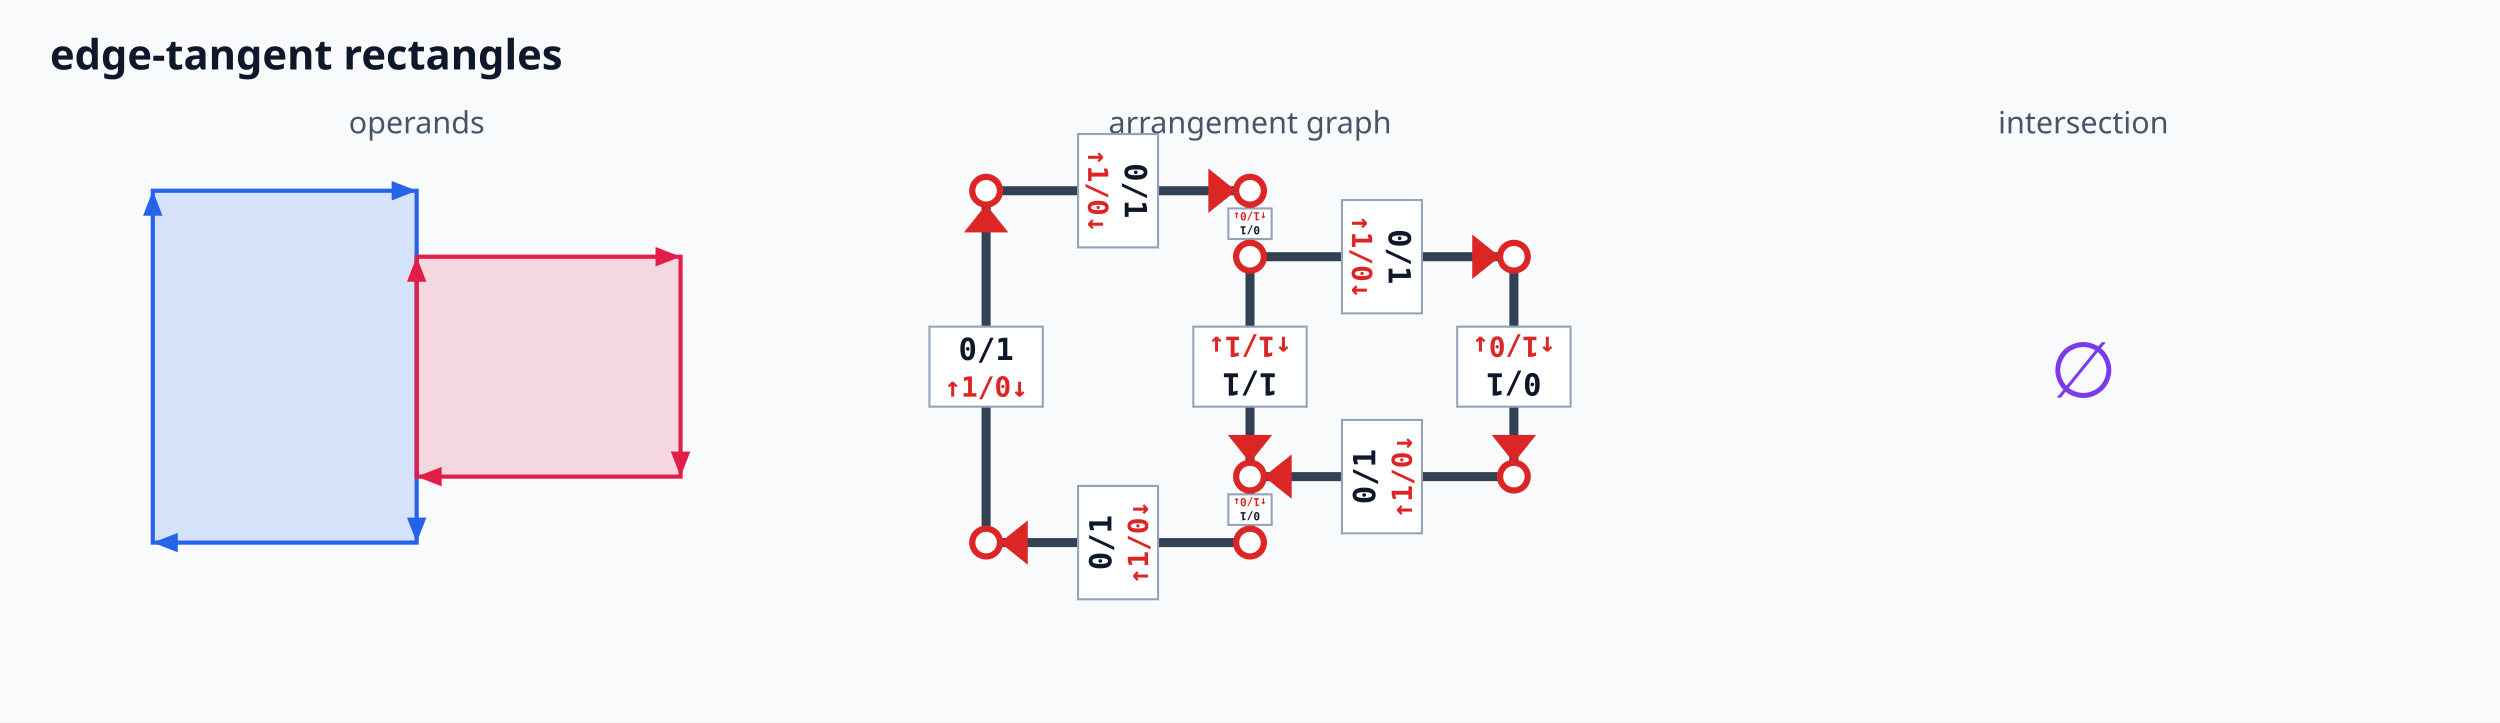
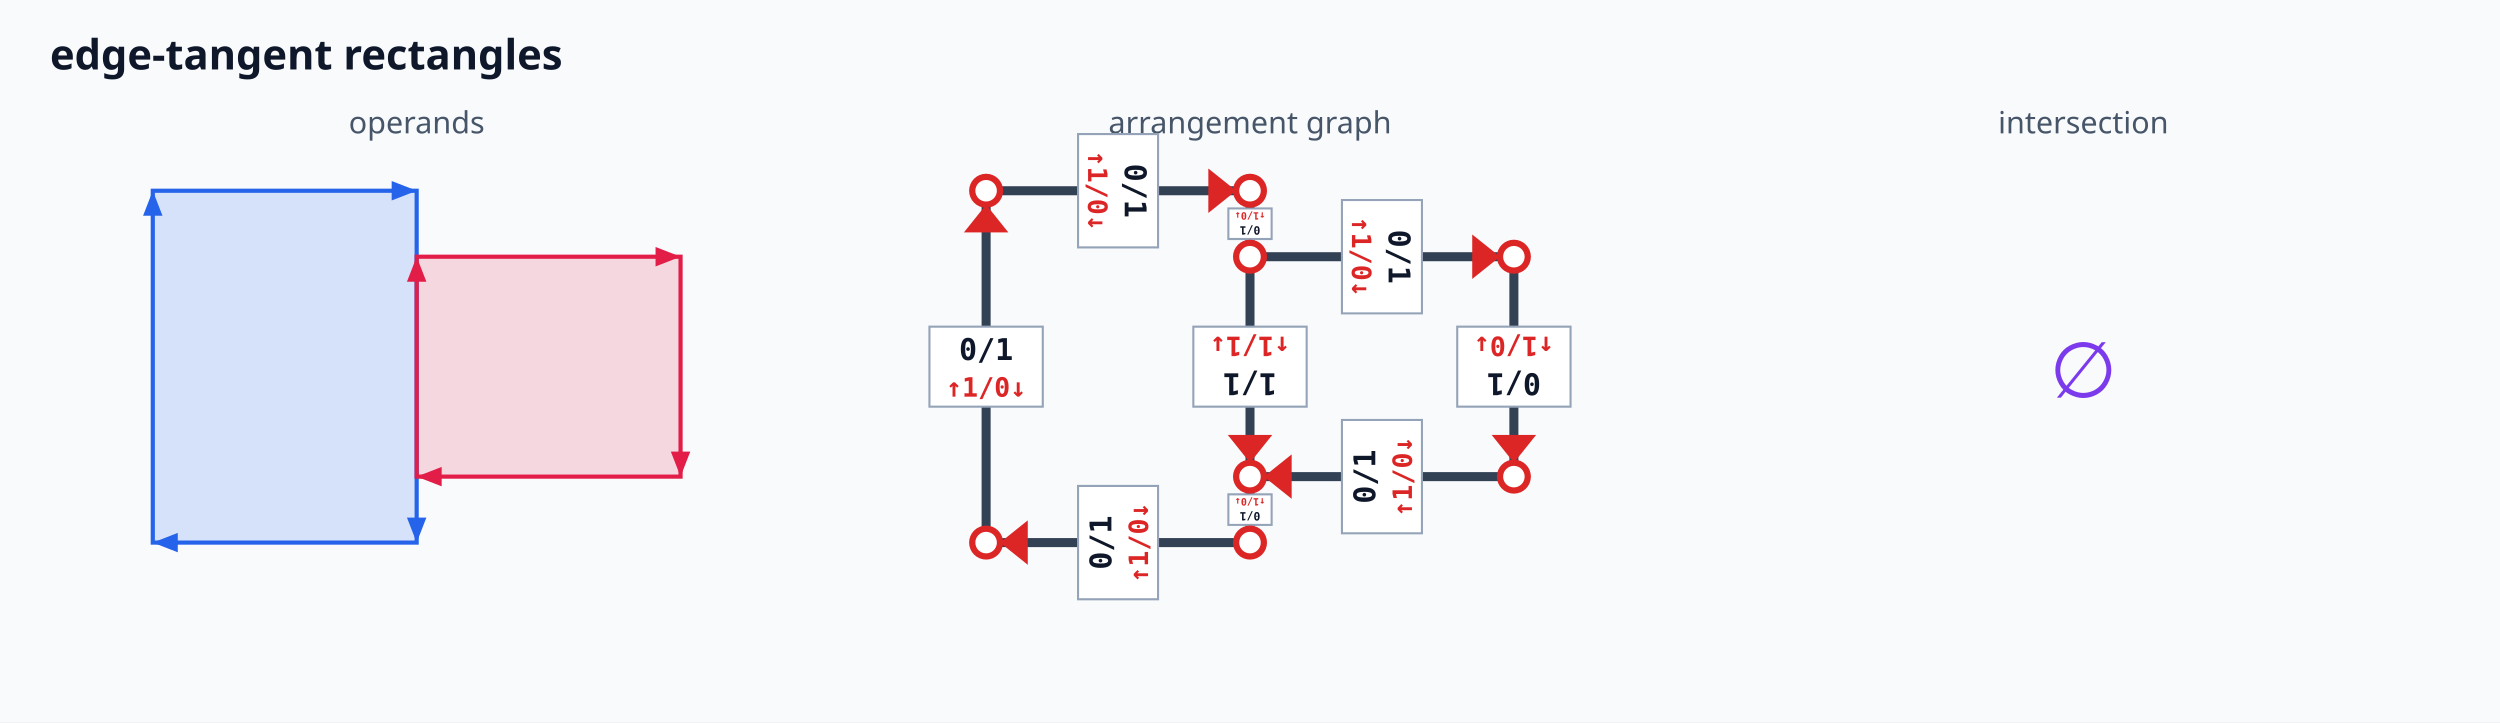
<svg xmlns="http://www.w3.org/2000/svg" viewBox="0 0 900 260" width="900" height="260">
  <rect x="0" y="0" width="900" height="260" style="fill: #f8fafc; stroke: none" />
  <text x="18" y="25" font-size="15" style="fill: #0f172a; font-family: system-ui; font-weight: 600">edge-tangent rectangles</text>
  <text x="150" y="48" font-size="11" style="fill: #475569; font-family: system-ui; text-anchor: middle">operands</text>
  <text x="450" y="48" font-size="11" style="fill: #475569; font-family: system-ui; text-anchor: middle">arrangement graph</text>
  <text x="750" y="48" font-size="11" style="fill: #475569; font-family: system-ui; text-anchor: middle">intersection</text>
  <path d="M 55 68.667 H 150 V 195.333 H 55 Z" style="fill: #2563eb; fill-opacity: 0.16; fill-rule: nonzero; stroke: #2563eb; stroke-width: 1.5" />
  <path d="M 150 92.417 H 245 V 171.583 H 150 Z" style="fill: #e11d48; fill-opacity: 0.16; fill-rule: nonzero; stroke: #e11d48; stroke-width: 1.5" />
  <path d="" style="fill: #7c3aed; fill-opacity: 0.24; fill-rule: nonzero; stroke: #7c3aed; stroke-width: 2" />
  <path d="M 150 68.667 L 141 72.167 V 65.167 Z" style="fill: #2563eb; fill-opacity: 1.0; stroke: none" />
  <path d="M 150 195.333 L 146.5 186.333 H 153.5 Z" style="fill: #2563eb; fill-opacity: 1.0; stroke: none" />
  <path d="M 55 195.333 L 64 191.833 V 198.833 Z" style="fill: #2563eb; fill-opacity: 1.0; stroke: none" />
  <path d="M 55 68.667 L 58.5 77.667 H 51.5 Z" style="fill: #2563eb; fill-opacity: 1.0; stroke: none" />
  <path d="M 245 92.417 L 236 95.917 V 88.917 Z" style="fill: #e11d48; fill-opacity: 1.0; stroke: none" />
  <path d="M 245 171.583 L 241.5 162.583 H 248.5 Z" style="fill: #e11d48; fill-opacity: 1.0; stroke: none" />
  <path d="M 150 171.583 L 159 168.083 V 175.083 Z" style="fill: #e11d48; fill-opacity: 1.0; stroke: none" />
  <path d="M 150 92.417 L 153.5 101.417 H 146.5 Z" style="fill: #e11d48; fill-opacity: 1.0; stroke: none" />
  <path d="M 355 68.667 H 450" style="fill: none; stroke: #334155; stroke-width: 3.25" />
  <path d="M 445 68.667 L 435 76.667 V 60.667 Z" style="fill: #dc2626; fill-opacity: 1.0; stroke: none" />
  <rect x="382.1" y="54.267" width="40.8" height="28.8" style="fill: #fff; stroke: #94a3b8; stroke-width: 0.75" transform="rotate(90 402.5 68.66667)" />
-   <text x="402.5" y="66.267" font-size="11" style="fill: #0f172a; font-family: ui-monospace, monospace; font-weight: 700; text-anchor: middle" transform="rotate(90 402.5 68.66667)">0/1</text>
-   <text x="402.5" y="79.467" font-size="10" style="fill: #dc2626; font-family: ui-monospace, monospace; font-weight: 700; text-anchor: middle" transform="rotate(90 402.5 68.66667)">↑1/0↓</text>
+   <text x="402.5" y="66.267" font-size="10.8" style="fill: #0f172a; font-family: ui-monospace, monospace; font-weight: 700; text-anchor: middle" transform="rotate(90 402.5 68.66667)">0/1</text>
+   <text x="402.5" y="79.467" font-size="9.6" style="fill: #dc2626; font-family: ui-monospace, monospace; font-weight: 700; text-anchor: middle" transform="rotate(90 402.5 68.66667)">↑1/0↓</text>
  <path d="M 450 68.667 V 92.417" style="fill: none; stroke: #334155; stroke-width: 3.25" />
  <path d="M 450 87.417 L 442 77.417 H 458 Z" style="fill: #dc2626; fill-opacity: 1.0; stroke: none" />
  <rect x="442.208" y="75.042" width="15.583" height="11" style="fill: #fff; stroke: #94a3b8; stroke-width: 0.75" transform="rotate(180 450 80.54167)" />
-   <text x="450" y="79.625" font-size="4" style="fill: #0f172a; font-family: ui-monospace, monospace; font-weight: 700; text-anchor: middle" transform="rotate(180 450 80.54167)">0/1</text>
-   <text x="450" y="84.667" font-size="4" style="fill: #dc2626; font-family: ui-monospace, monospace; font-weight: 700; text-anchor: middle" transform="rotate(180 450 80.54167)">↑1/0↓</text>
+   <text x="450" y="79.625" font-size="4.125" style="fill: #0f172a; font-family: ui-monospace, monospace; font-weight: 700; text-anchor: middle" transform="rotate(180 450 80.54167)">0/1</text>
+   <text x="450" y="84.667" font-size="3.667" style="fill: #dc2626; font-family: ui-monospace, monospace; font-weight: 700; text-anchor: middle" transform="rotate(180 450 80.54167)">↑1/0↓</text>
  <path d="M 450 92.417 V 171.583" style="fill: none; stroke: #334155; stroke-width: 3.25" />
  <path d="M 450 166.583 L 442 156.583 H 458 Z" style="fill: #dc2626; fill-opacity: 1.0; stroke: none" />
  <rect x="429.6" y="117.6" width="40.8" height="28.8" style="fill: #fff; stroke: #94a3b8; stroke-width: 0.75" transform="rotate(180 450 132)" />
-   <text x="450" y="129.6" font-size="11" style="fill: #0f172a; font-family: ui-monospace, monospace; font-weight: 700; text-anchor: middle" transform="rotate(180 450 132)">1/1</text>
-   <text x="450" y="142.8" font-size="10" style="fill: #dc2626; font-family: ui-monospace, monospace; font-weight: 700; text-anchor: middle" transform="rotate(180 450 132)">↑1/1↓</text>
+   <text x="450" y="129.6" font-size="10.8" style="fill: #0f172a; font-family: ui-monospace, monospace; font-weight: 700; text-anchor: middle" transform="rotate(180 450 132)">1/1</text>
+   <text x="450" y="142.8" font-size="9.6" style="fill: #dc2626; font-family: ui-monospace, monospace; font-weight: 700; text-anchor: middle" transform="rotate(180 450 132)">↑1/1↓</text>
  <path d="M 450 171.583 V 195.333" style="fill: none; stroke: #334155; stroke-width: 3.25" />
  <path d="M 450 190.333 L 442 180.333 H 458 Z" style="fill: #dc2626; fill-opacity: 1.0; stroke: none" />
  <rect x="442.208" y="177.958" width="15.583" height="11" style="fill: #fff; stroke: #94a3b8; stroke-width: 0.75" transform="rotate(180 450 183.4583)" />
-   <text x="450" y="182.542" font-size="4" style="fill: #0f172a; font-family: ui-monospace, monospace; font-weight: 700; text-anchor: middle" transform="rotate(180 450 183.4583)">0/1</text>
-   <text x="450" y="187.583" font-size="4" style="fill: #dc2626; font-family: ui-monospace, monospace; font-weight: 700; text-anchor: middle" transform="rotate(180 450 183.4583)">↑1/0↓</text>
+   <text x="450" y="182.542" font-size="4.125" style="fill: #0f172a; font-family: ui-monospace, monospace; font-weight: 700; text-anchor: middle" transform="rotate(180 450 183.4583)">0/1</text>
+   <text x="450" y="187.583" font-size="3.667" style="fill: #dc2626; font-family: ui-monospace, monospace; font-weight: 700; text-anchor: middle" transform="rotate(180 450 183.4583)">↑1/0↓</text>
  <path d="M 450 195.333 H 355" style="fill: none; stroke: #334155; stroke-width: 3.25" />
  <path d="M 360 195.333 L 370 187.333 V 203.333 Z" style="fill: #dc2626; fill-opacity: 1.0; stroke: none" />
  <rect x="382.1" y="180.933" width="40.8" height="28.8" style="fill: #fff; stroke: #94a3b8; stroke-width: 0.75" transform="rotate(270 402.5 195.3333)" />
-   <text x="402.5" y="192.933" font-size="11" style="fill: #0f172a; font-family: ui-monospace, monospace; font-weight: 700; text-anchor: middle" transform="rotate(270 402.5 195.3333)">0/1</text>
-   <text x="402.5" y="206.133" font-size="10" style="fill: #dc2626; font-family: ui-monospace, monospace; font-weight: 700; text-anchor: middle" transform="rotate(270 402.5 195.3333)">↑1/0↓</text>
+   <text x="402.5" y="192.933" font-size="10.8" style="fill: #0f172a; font-family: ui-monospace, monospace; font-weight: 700; text-anchor: middle" transform="rotate(270 402.5 195.3333)">0/1</text>
+   <text x="402.5" y="206.133" font-size="9.6" style="fill: #dc2626; font-family: ui-monospace, monospace; font-weight: 700; text-anchor: middle" transform="rotate(270 402.5 195.3333)">↑1/0↓</text>
  <path d="M 355 195.333 V 68.667" style="fill: none; stroke: #334155; stroke-width: 3.25" />
  <path d="M 355 73.667 L 363 83.667 H 347 Z" style="fill: #dc2626; fill-opacity: 1.0; stroke: none" />
  <rect x="334.6" y="117.6" width="40.8" height="28.8" style="fill: #fff; stroke: #94a3b8; stroke-width: 0.75" transform="rotate(0 355 132)" />
-   <text x="355" y="129.6" font-size="11" style="fill: #0f172a; font-family: ui-monospace, monospace; font-weight: 700; text-anchor: middle" transform="rotate(0 355 132)">0/1</text>
-   <text x="355" y="142.8" font-size="10" style="fill: #dc2626; font-family: ui-monospace, monospace; font-weight: 700; text-anchor: middle" transform="rotate(0 355 132)">↑1/0↓</text>
+   <text x="355" y="129.6" font-size="10.8" style="fill: #0f172a; font-family: ui-monospace, monospace; font-weight: 700; text-anchor: middle" transform="rotate(0 355 132)">0/1</text>
+   <text x="355" y="142.8" font-size="9.6" style="fill: #dc2626; font-family: ui-monospace, monospace; font-weight: 700; text-anchor: middle" transform="rotate(0 355 132)">↑1/0↓</text>
  <path d="M 450 92.417 H 545" style="fill: none; stroke: #334155; stroke-width: 3.25" />
  <path d="M 540 92.417 L 530 100.417 V 84.417 Z" style="fill: #dc2626; fill-opacity: 1.0; stroke: none" />
  <rect x="477.1" y="78.017" width="40.8" height="28.8" style="fill: #fff; stroke: #94a3b8; stroke-width: 0.75" transform="rotate(90 497.5 92.41667)" />
-   <text x="497.5" y="90.017" font-size="11" style="fill: #0f172a; font-family: ui-monospace, monospace; font-weight: 700; text-anchor: middle" transform="rotate(90 497.5 92.41667)">0/1</text>
-   <text x="497.5" y="103.217" font-size="10" style="fill: #dc2626; font-family: ui-monospace, monospace; font-weight: 700; text-anchor: middle" transform="rotate(90 497.5 92.41667)">↑1/0↓</text>
+   <text x="497.5" y="90.017" font-size="10.8" style="fill: #0f172a; font-family: ui-monospace, monospace; font-weight: 700; text-anchor: middle" transform="rotate(90 497.5 92.41667)">0/1</text>
+   <text x="497.5" y="103.217" font-size="9.6" style="fill: #dc2626; font-family: ui-monospace, monospace; font-weight: 700; text-anchor: middle" transform="rotate(90 497.5 92.41667)">↑1/0↓</text>
  <path d="M 545 92.417 V 171.583" style="fill: none; stroke: #334155; stroke-width: 3.25" />
  <path d="M 545 166.583 L 537 156.583 H 553 Z" style="fill: #dc2626; fill-opacity: 1.0; stroke: none" />
  <rect x="524.6" y="117.6" width="40.8" height="28.8" style="fill: #fff; stroke: #94a3b8; stroke-width: 0.75" transform="rotate(180 545 132)" />
-   <text x="545" y="129.6" font-size="11" style="fill: #0f172a; font-family: ui-monospace, monospace; font-weight: 700; text-anchor: middle" transform="rotate(180 545 132)">0/1</text>
-   <text x="545" y="142.8" font-size="10" style="fill: #dc2626; font-family: ui-monospace, monospace; font-weight: 700; text-anchor: middle" transform="rotate(180 545 132)">↑1/0↓</text>
+   <text x="545" y="129.6" font-size="10.8" style="fill: #0f172a; font-family: ui-monospace, monospace; font-weight: 700; text-anchor: middle" transform="rotate(180 545 132)">0/1</text>
+   <text x="545" y="142.8" font-size="9.6" style="fill: #dc2626; font-family: ui-monospace, monospace; font-weight: 700; text-anchor: middle" transform="rotate(180 545 132)">↑1/0↓</text>
  <path d="M 545 171.583 H 450" style="fill: none; stroke: #334155; stroke-width: 3.25" />
  <path d="M 455 171.583 L 465 163.583 V 179.583 Z" style="fill: #dc2626; fill-opacity: 1.0; stroke: none" />
  <rect x="477.1" y="157.183" width="40.8" height="28.8" style="fill: #fff; stroke: #94a3b8; stroke-width: 0.75" transform="rotate(270 497.5 171.5833)" />
-   <text x="497.5" y="169.183" font-size="11" style="fill: #0f172a; font-family: ui-monospace, monospace; font-weight: 700; text-anchor: middle" transform="rotate(270 497.5 171.5833)">0/1</text>
-   <text x="497.5" y="182.383" font-size="10" style="fill: #dc2626; font-family: ui-monospace, monospace; font-weight: 700; text-anchor: middle" transform="rotate(270 497.5 171.5833)">↑1/0↓</text>
+   <text x="497.5" y="169.183" font-size="10.8" style="fill: #0f172a; font-family: ui-monospace, monospace; font-weight: 700; text-anchor: middle" transform="rotate(270 497.5 171.5833)">0/1</text>
+   <text x="497.5" y="182.383" font-size="9.6" style="fill: #dc2626; font-family: ui-monospace, monospace; font-weight: 700; text-anchor: middle" transform="rotate(270 497.5 171.5833)">↑1/0↓</text>
  <circle cx="355" cy="68.667" r="5" style="fill: #fff; stroke: #dc2626; stroke-width: 2.25" />
  <circle cx="450" cy="68.667" r="5" style="fill: #fff; stroke: #dc2626; stroke-width: 2.25" />
-   <circle cx="450" cy="92.417" r="5" style="fill: #fff; stroke: #dc2626; stroke-width: 2.25" />
-   <circle cx="450" cy="171.583" r="5" style="fill: #fff; stroke: #dc2626; stroke-width: 2.25" />
  <circle cx="450" cy="195.333" r="5" style="fill: #fff; stroke: #dc2626; stroke-width: 2.25" />
  <circle cx="355" cy="195.333" r="5" style="fill: #fff; stroke: #dc2626; stroke-width: 2.25" />
+   <circle cx="450" cy="92.417" r="5" style="fill: #fff; stroke: #dc2626; stroke-width: 2.25" />
  <circle cx="545" cy="92.417" r="5" style="fill: #fff; stroke: #dc2626; stroke-width: 2.25" />
  <circle cx="545" cy="171.583" r="5" style="fill: #fff; stroke: #dc2626; stroke-width: 2.25" />
+   <circle cx="450" cy="171.583" r="5" style="fill: #fff; stroke: #dc2626; stroke-width: 2.25" />
  <text x="750" y="143" font-size="28" style="fill: #7c3aed; font-family: system-ui; text-anchor: middle">∅</text>
</svg>
